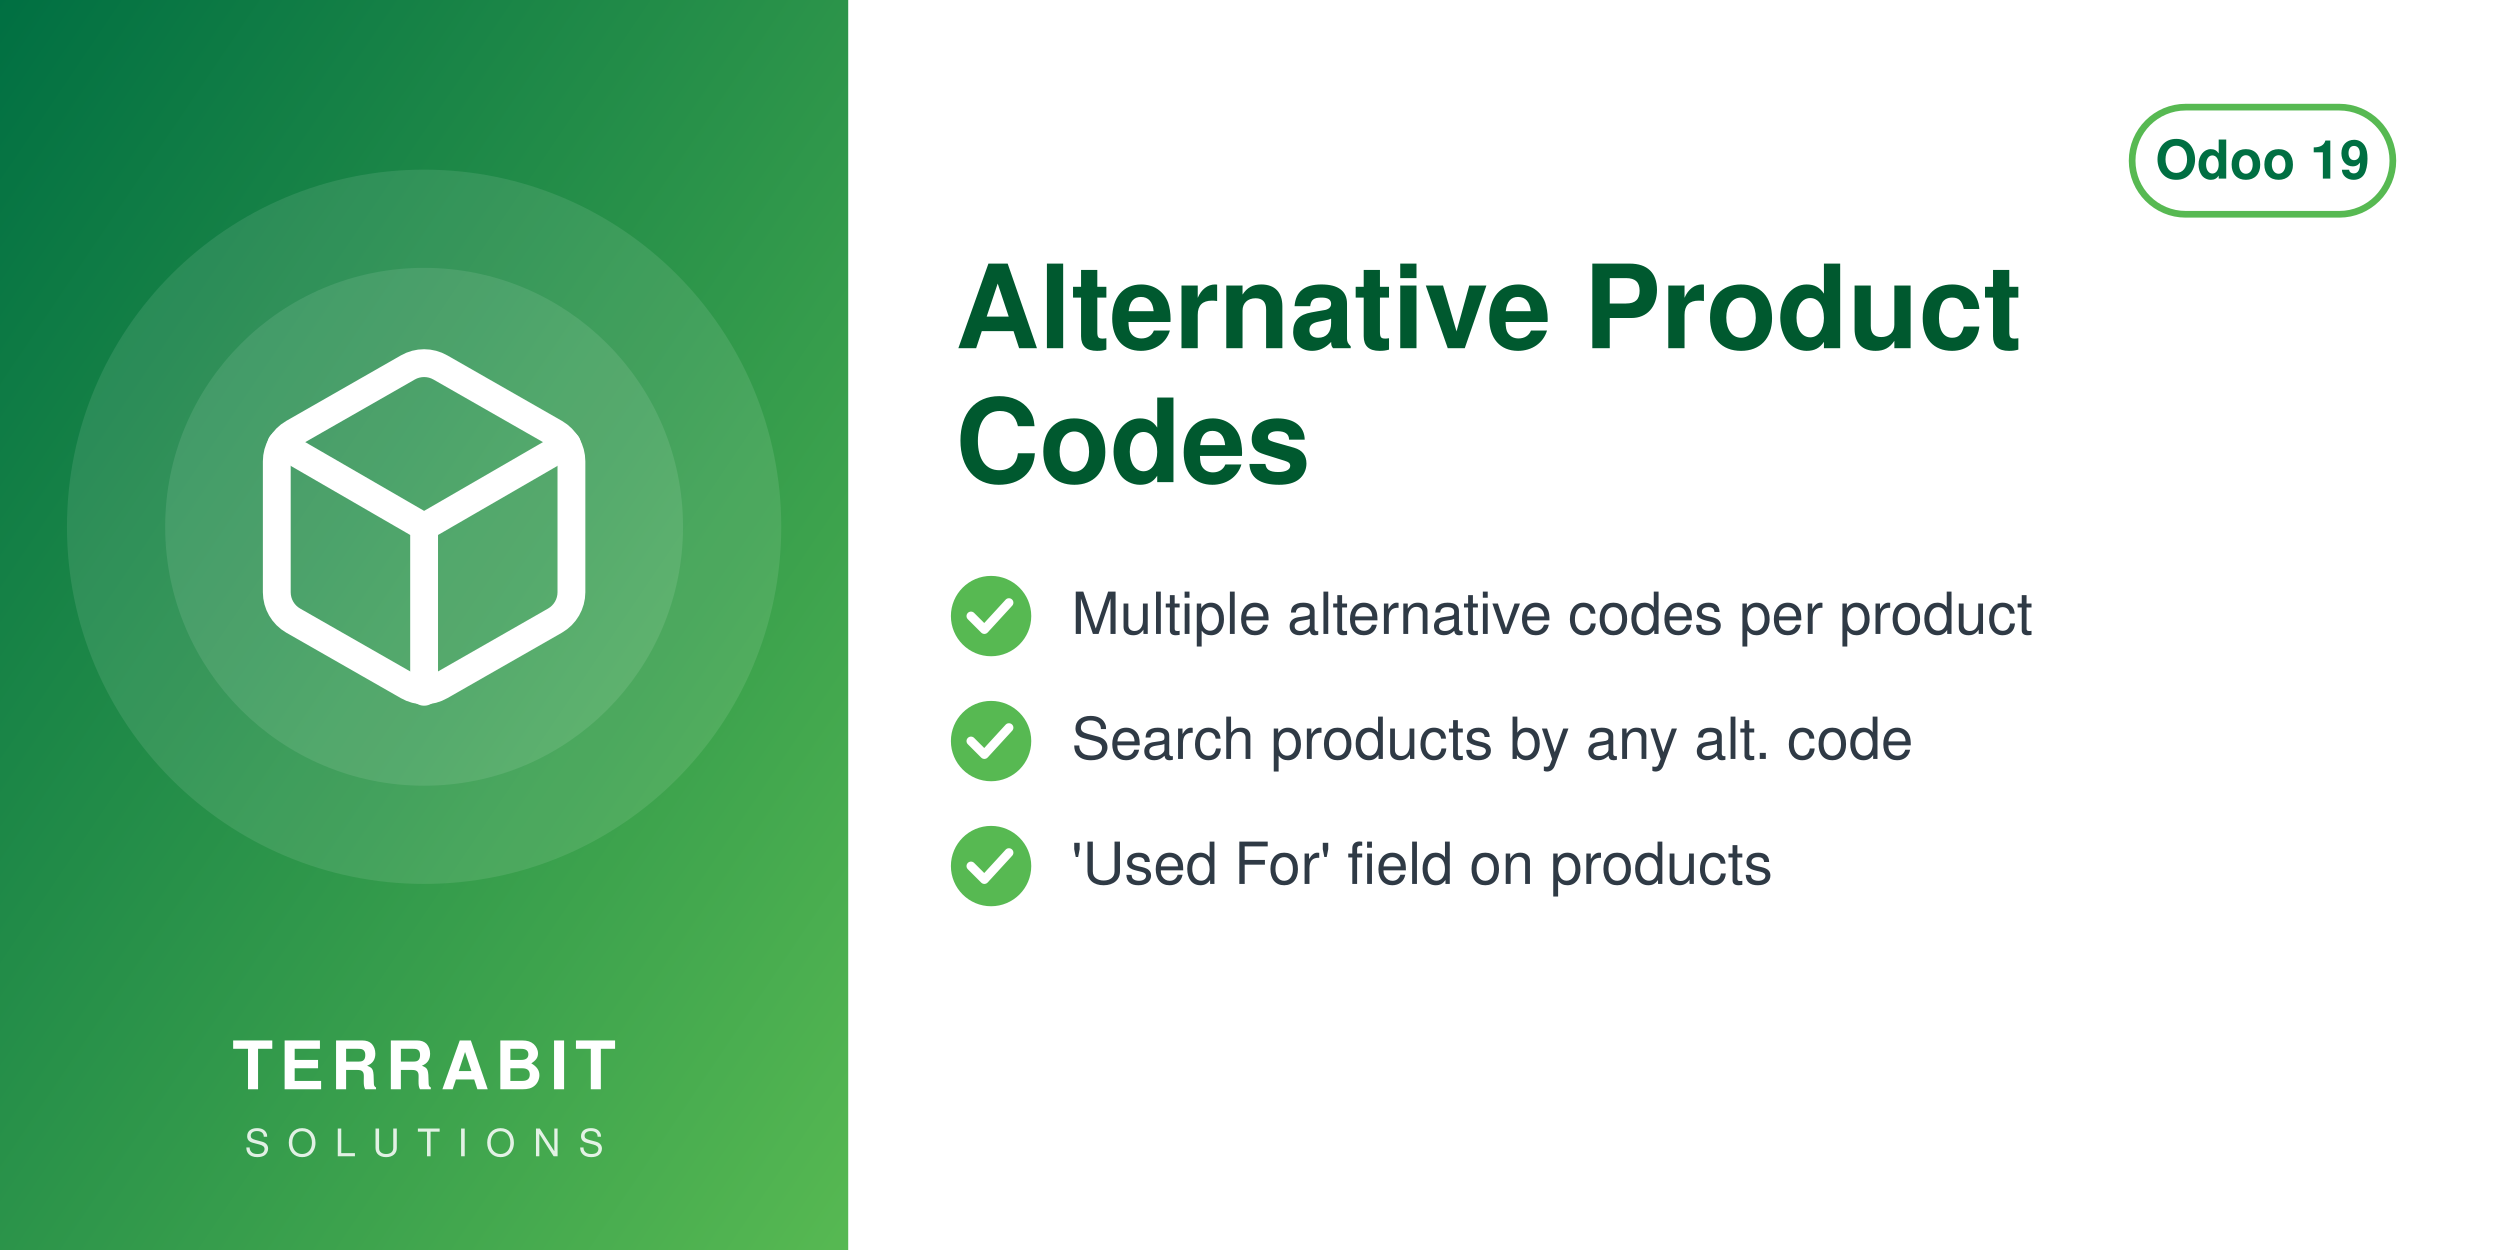
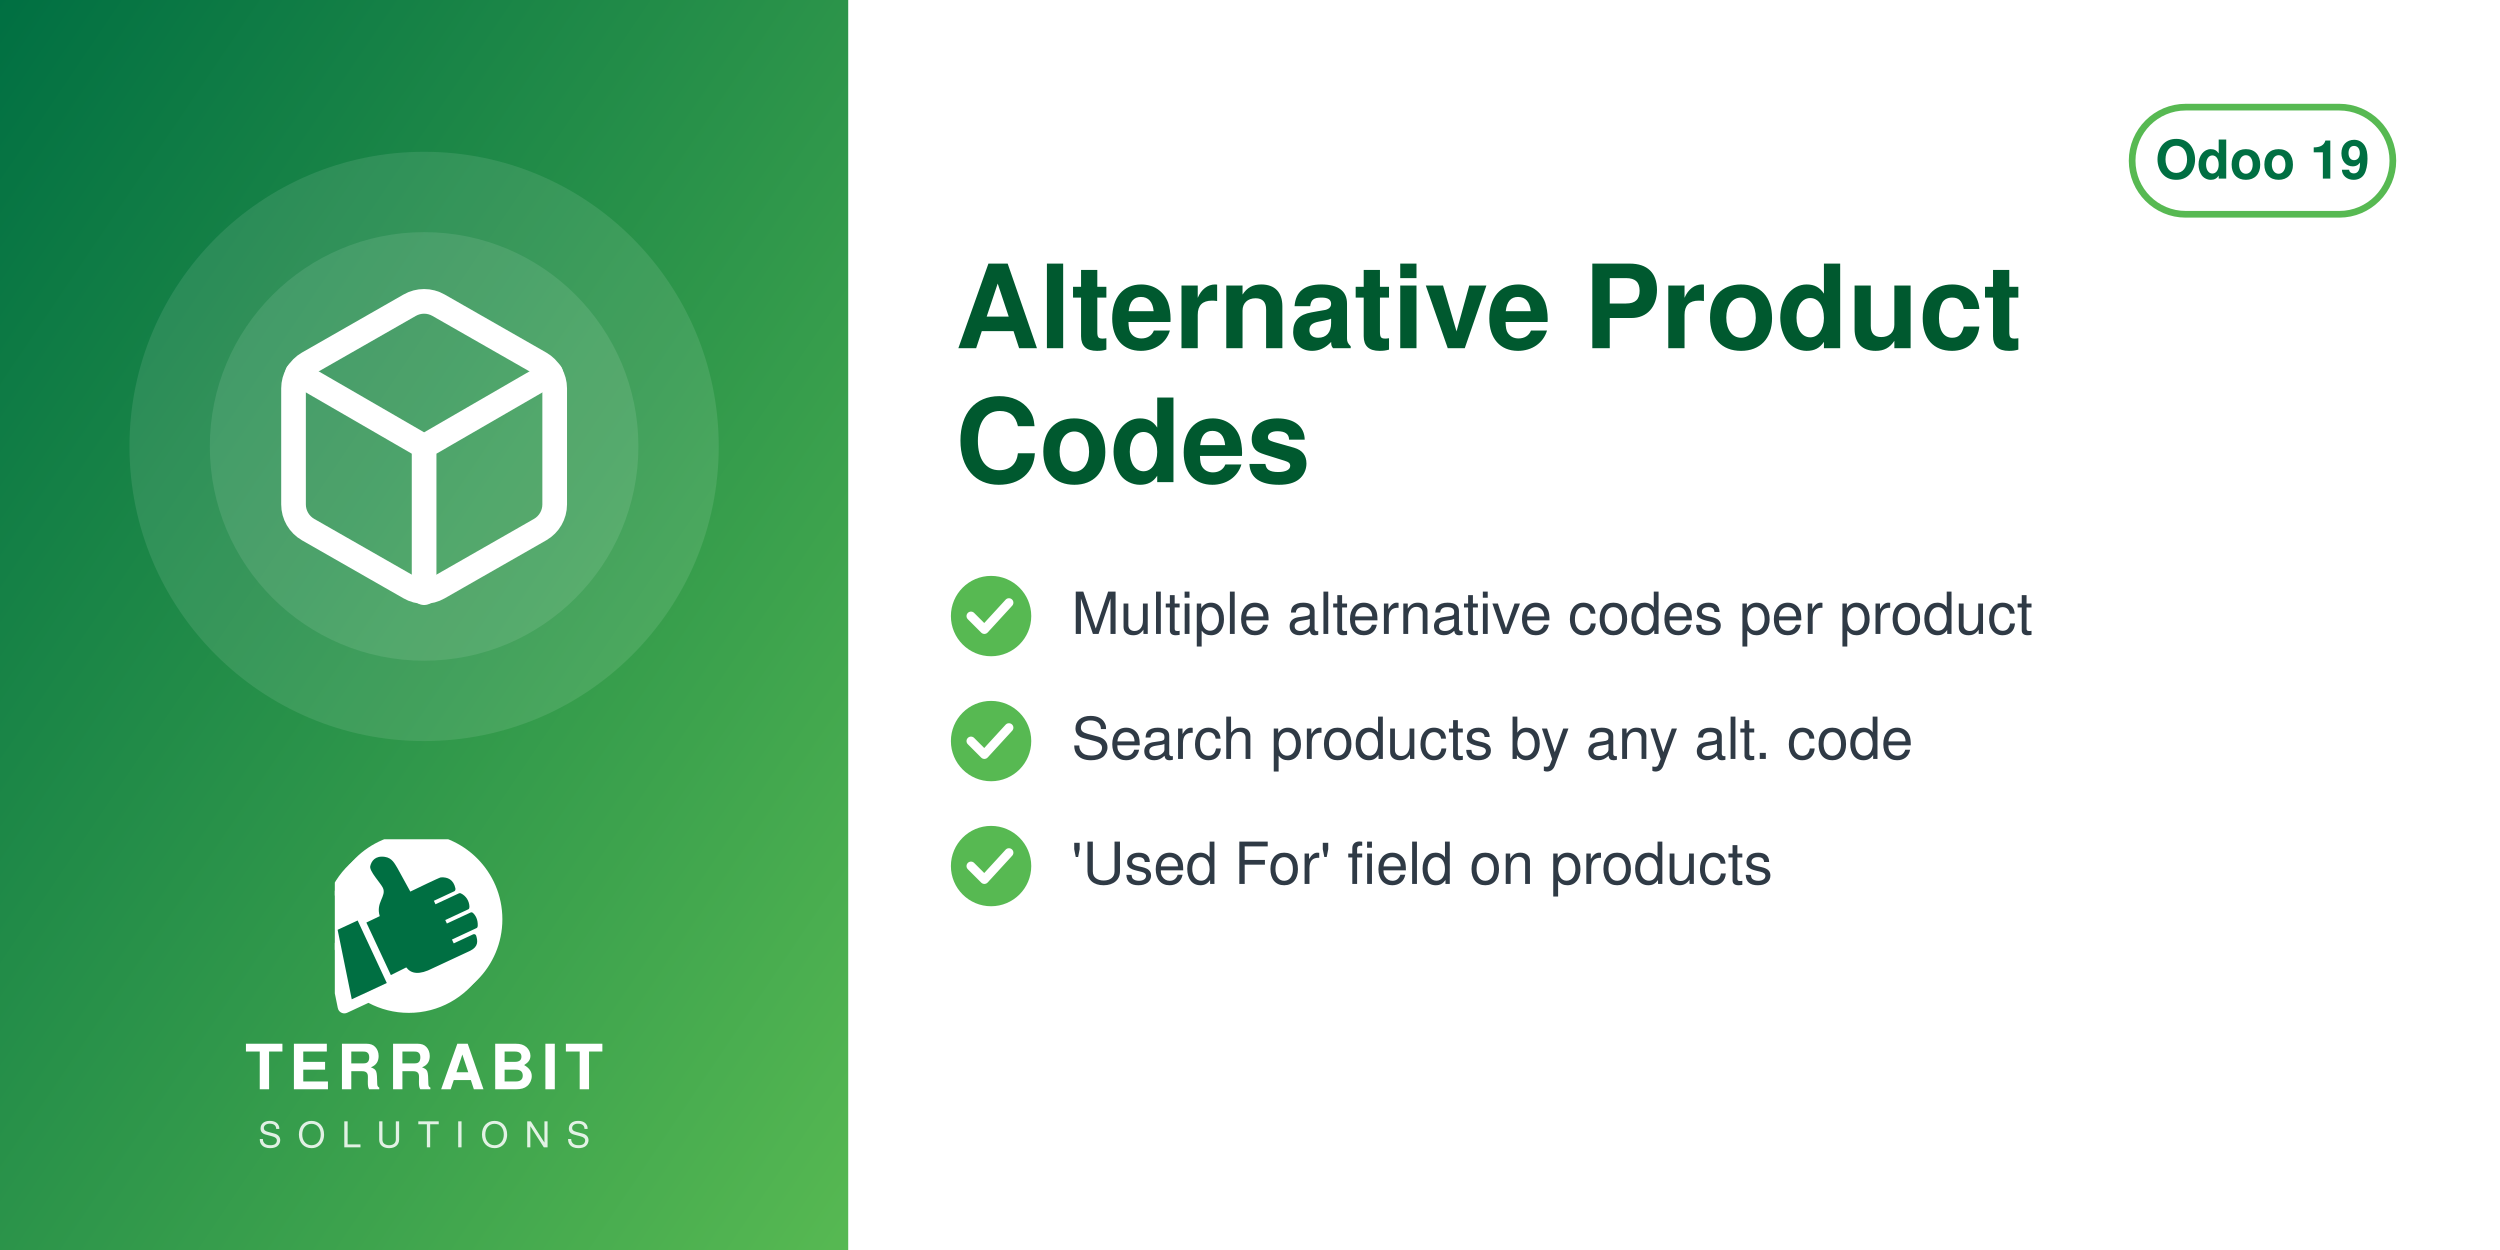
<svg xmlns="http://www.w3.org/2000/svg" width="560" height="280" viewBox="0 0 560 280">
  <defs>
    <linearGradient id="g" x1="0" y1="0" x2="1" y2="1">
      <stop offset="0" stop-color="#006F42" />
      <stop offset="1" stop-color="#57B952" />
    </linearGradient>
  </defs>
  <rect width="560" height="280" fill="#FFFFFF" />
  <rect width="190" height="280" fill="url(#g)" />
-   <circle cx="95.0" cy="118" r="80" fill="white" opacity="0.10" />
-   <circle cx="95.0" cy="118" r="58" fill="white" opacity="0.10" />
-   <svg x="51.0" y="74.0" width="88" height="88" viewBox="0 0 24 24">
+   <circle cx="95.0" cy="100" r="66" fill="white" opacity="0.10" />
+   <circle cx="95.0" cy="100" r="48" fill="white" opacity="0.10" />
+   <svg x="56.0" y="61.0" width="78" height="78" viewBox="0 0 24 24">
    <g fill="none" stroke="white" stroke-width="1.7" stroke-linecap="round" stroke-linejoin="round">
      <path d="M21 16V8a2 2 0 0 0-1-1.73l-7-4a2 2 0 0 0-2 0l-7 4A2 2 0 0 0 3 8v8a2 2 0 0 0 1 1.73l7 4a2 2 0 0 0 2 0l7-4A2 2 0 0 0 21 16z" />
      <path d="M3.27 6.96 12 12.01l8.73-5.05M12 22.08V12" />
    </g>
  </svg>
-   <text x="95.0" y="244" text-anchor="middle" font-family="Helvetica,Arial,sans-serif" font-size="15" font-weight="800" letter-spacing="1.5" fill="white">TERRABIT</text>
-   <text x="95.0" y="259" text-anchor="middle" font-family="Helvetica,Arial,sans-serif" font-size="8.5" font-weight="500" letter-spacing="4" fill="white" opacity="0.85">SOLUTIONS</text>
+   <svg x="75.0" y="188" width="40" height="40" viewBox="4150 2350 3900 3800" preserveAspectRatio="xMidYMid meet">
+     <path fill="#FFFFFF" d="M7338.82 5241.89c-336.4,511.49 -915.39,849.23 -1573.35,849.23 -318.43,0 -618.3,-79.19 -881.23,-218.8l-465.06 216.37c-72.83,33.95 -159.37,2.44 -193.35,-70.37 -5.59,-12.01 -9.4,-24.39 -11.54,-36.85l-247.52 -1217.33c-54.07,-175.41 -83.21,-361.76 -83.21,-554.92 0,-657.98 337.78,-1237 849.31,-1573.39 -400.37,339.2 -654.6,845.59 -654.6,1411.43 0,184.82 27.28,368.48 81.7,545.13l0.48 1.54 247.97 1219.53 0.08 0.48c1.71,9.89 4.72,19.5 8.96,28.59 26.29,56.38 93.5,80.75 149.87,54.52l479.82 -223.25 14.39 7.64c267.26,141.92 563.34,214.99 865.9,214.99 565.81,0 1072.18,-254.2 1411.38,-654.54z" />
+     <path fill="#FFFFFF" d="M5927.44 2165.35c1039.34,0 1881.91,842.57 1881.91,1881.91 0,1039.34 -842.57,1881.89 -1881.91,1881.89 -318.43,0 -618.33,-79.2 -881.24,-218.81l-465.06 216.38c-72.81,33.95 -159.37,2.44 -193.34,-70.36 -5.59,-12.01 -9.41,-24.4 -11.55,-36.86l-247.56 -1217.47c-54.04,-175.36 -83.16,-361.66 -83.16,-554.76 0,-1039.34 842.56,-1881.91 1881.9,-1881.91z" />
+     <path fill="#006F42" d="M4648.32 4073.59l636.59 1365.17 -765.09 355.96 -308.63 -1517.87 437.13 -203.26zm725.61 1192.32l336.75 -167.88c105.65,140.85 282.69,170.72 576.82,18.8l819.92 -382.33c181.4,-90.13 164.26,-214.57 130.07,-328.43 -4.28,-14.25 -13.68,-24.81 -27.34,-30.7 -13.67,-5.89 -27.61,-5.11 -41.09,1.18l-422.32 196.93 -39.04 -83.72 538.07 -250.91c16.64,-7.76 24.7,-27.69 25.58,-46.04 6.48,-134.33 -44.36,-230.89 -105.84,-285.23 -15.2,-13.44 -35.71,-15.59 -54.12,-7l-513.92 239.64 -35.6 -76.34 506.31 -236.1c17.69,-8.25 22.52,-36.93 21.83,-56.45 -4.1,-117.31 -67.62,-232.74 -187.72,-290.66 -13.94,-6.72 -28.64,-6.36 -42.69,0.19l-511.21 238.38 -35.37 -75.86 448.98 -209.36c20.44,-9.53 25.81,-42.28 21.02,-64.32 -41.02,-189.07 -167.92,-247.8 -318.14,-237.87 -29.39,1.94 -589.86,273.16 -665.95,310.54l-281.84 -513.57c-59.06,-93.13 -112.7,-221.7 -276.47,-245.13 -211.24,-30.22 -291.56,94.38 -316.89,203.13 -25.32,108.75 223.84,365.99 276.05,473.69 85.52,184.27 -161.86,318.11 -68.41,617.99l-292.54 139.94 535.09 1147.51z" />
+   </svg>
+   <text x="95.0" y="244" text-anchor="middle" font-family="Helvetica,Arial,sans-serif" font-size="14" font-weight="800" letter-spacing="1.4" fill="white">TERRABIT</text>
+   <text x="95.0" y="257" text-anchor="middle" font-family="Helvetica,Arial,sans-serif" font-size="8" font-weight="500" letter-spacing="3.6" fill="white" opacity="0.85">SOLUTIONS</text>
  <g>
    <rect x="477.6" y="24" width="58.4" height="24" rx="12" fill="none" stroke="#57B952" stroke-width="1.5" />
    <text x="506.8" y="40" text-anchor="middle" font-family="Helvetica,Arial,sans-serif" font-size="12" font-weight="700" fill="#006F42">Odoo 19</text>
  </g>
  <text x="214" y="78" font-family="Helvetica,Arial,sans-serif" font-size="26" font-weight="700" fill="#00592F">Alternative Product</text>
  <text x="214" y="108" font-family="Helvetica,Arial,sans-serif" font-size="26" font-weight="700" fill="#00592F">Codes</text>
  <circle cx="222" cy="138" r="9" fill="#57B952" />
  <path d="M217.5 138 l3 3 l5.5 -6" fill="none" stroke="white" stroke-width="2" stroke-linecap="round" stroke-linejoin="round" />
  <text x="240" y="142" font-family="Helvetica,Arial,sans-serif" font-size="13" fill="#2F3A45">Multiple alternative codes per product</text>
  <circle cx="222" cy="166" r="9" fill="#57B952" />
  <path d="M217.5 166 l3 3 l5.5 -6" fill="none" stroke="white" stroke-width="2" stroke-linecap="round" stroke-linejoin="round" />
  <text x="240" y="170" font-family="Helvetica,Arial,sans-serif" font-size="13" fill="#2F3A45">Search products by any alt. code</text>
  <circle cx="222" cy="194" r="9" fill="#57B952" />
  <path d="M217.5 194 l3 3 l5.5 -6" fill="none" stroke="white" stroke-width="2" stroke-linecap="round" stroke-linejoin="round" />
  <text x="240" y="198" font-family="Helvetica,Arial,sans-serif" font-size="13" fill="#2F3A45">'Used For' field on products</text>
</svg>
